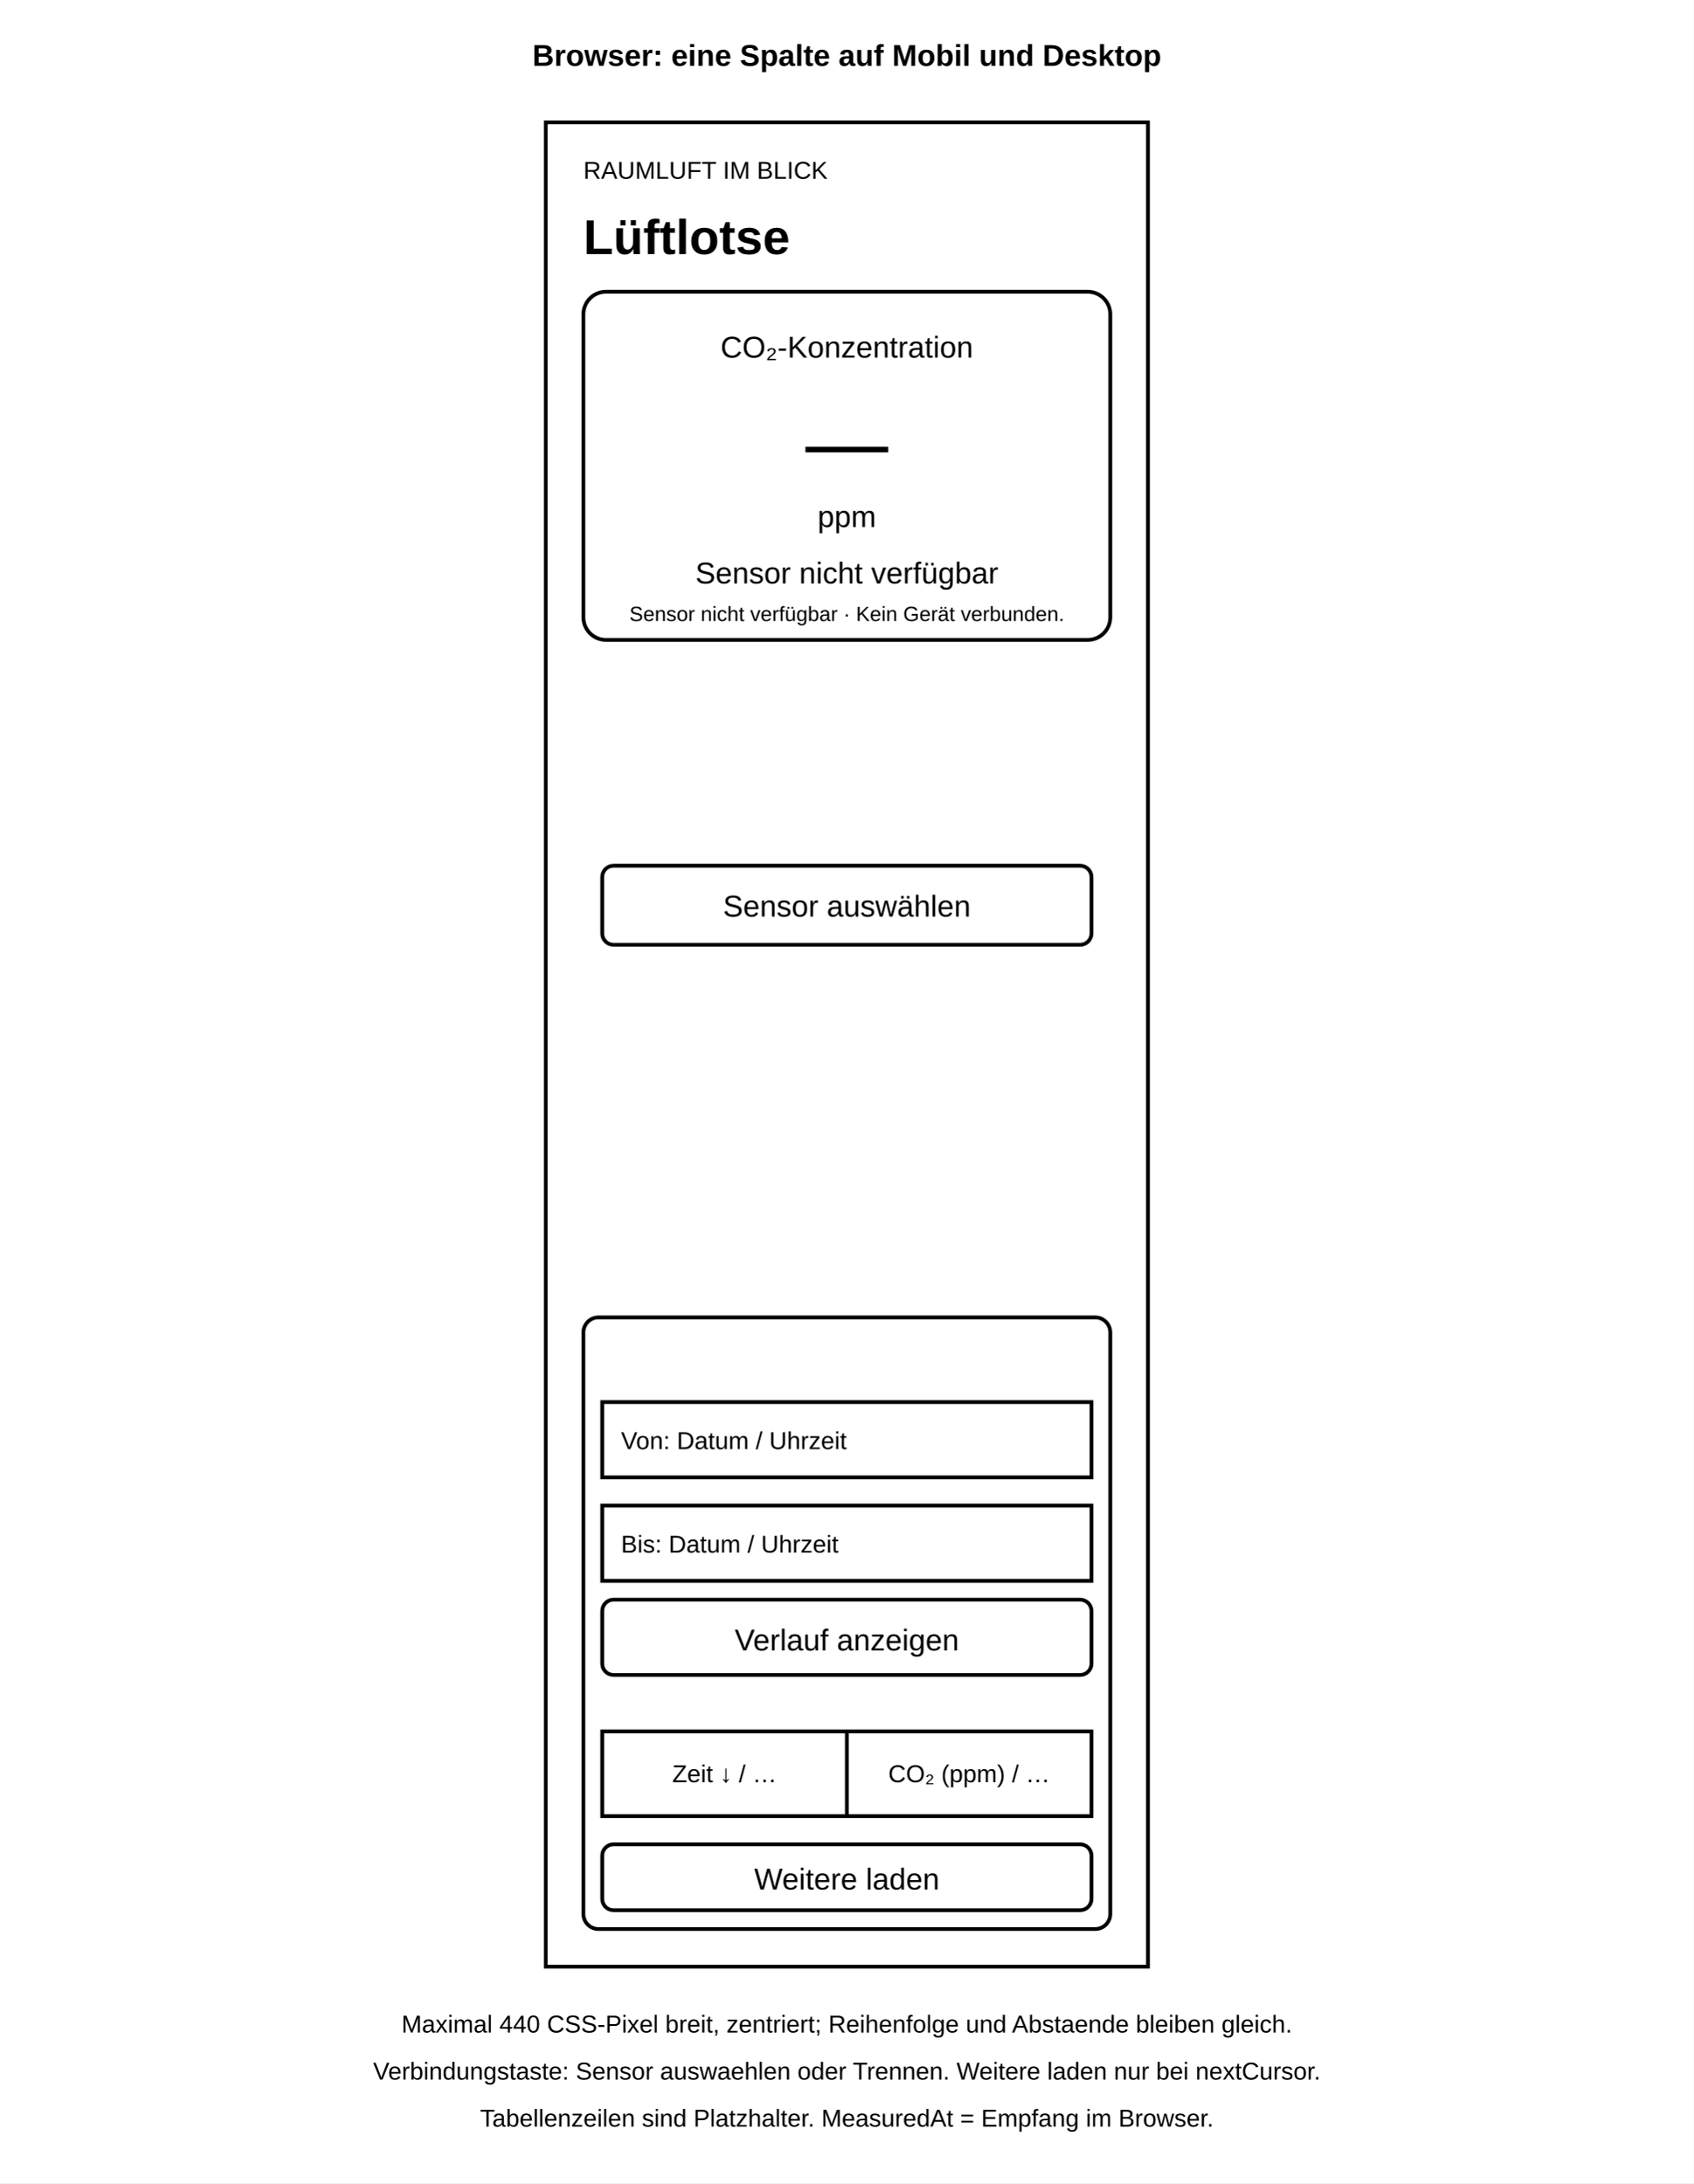
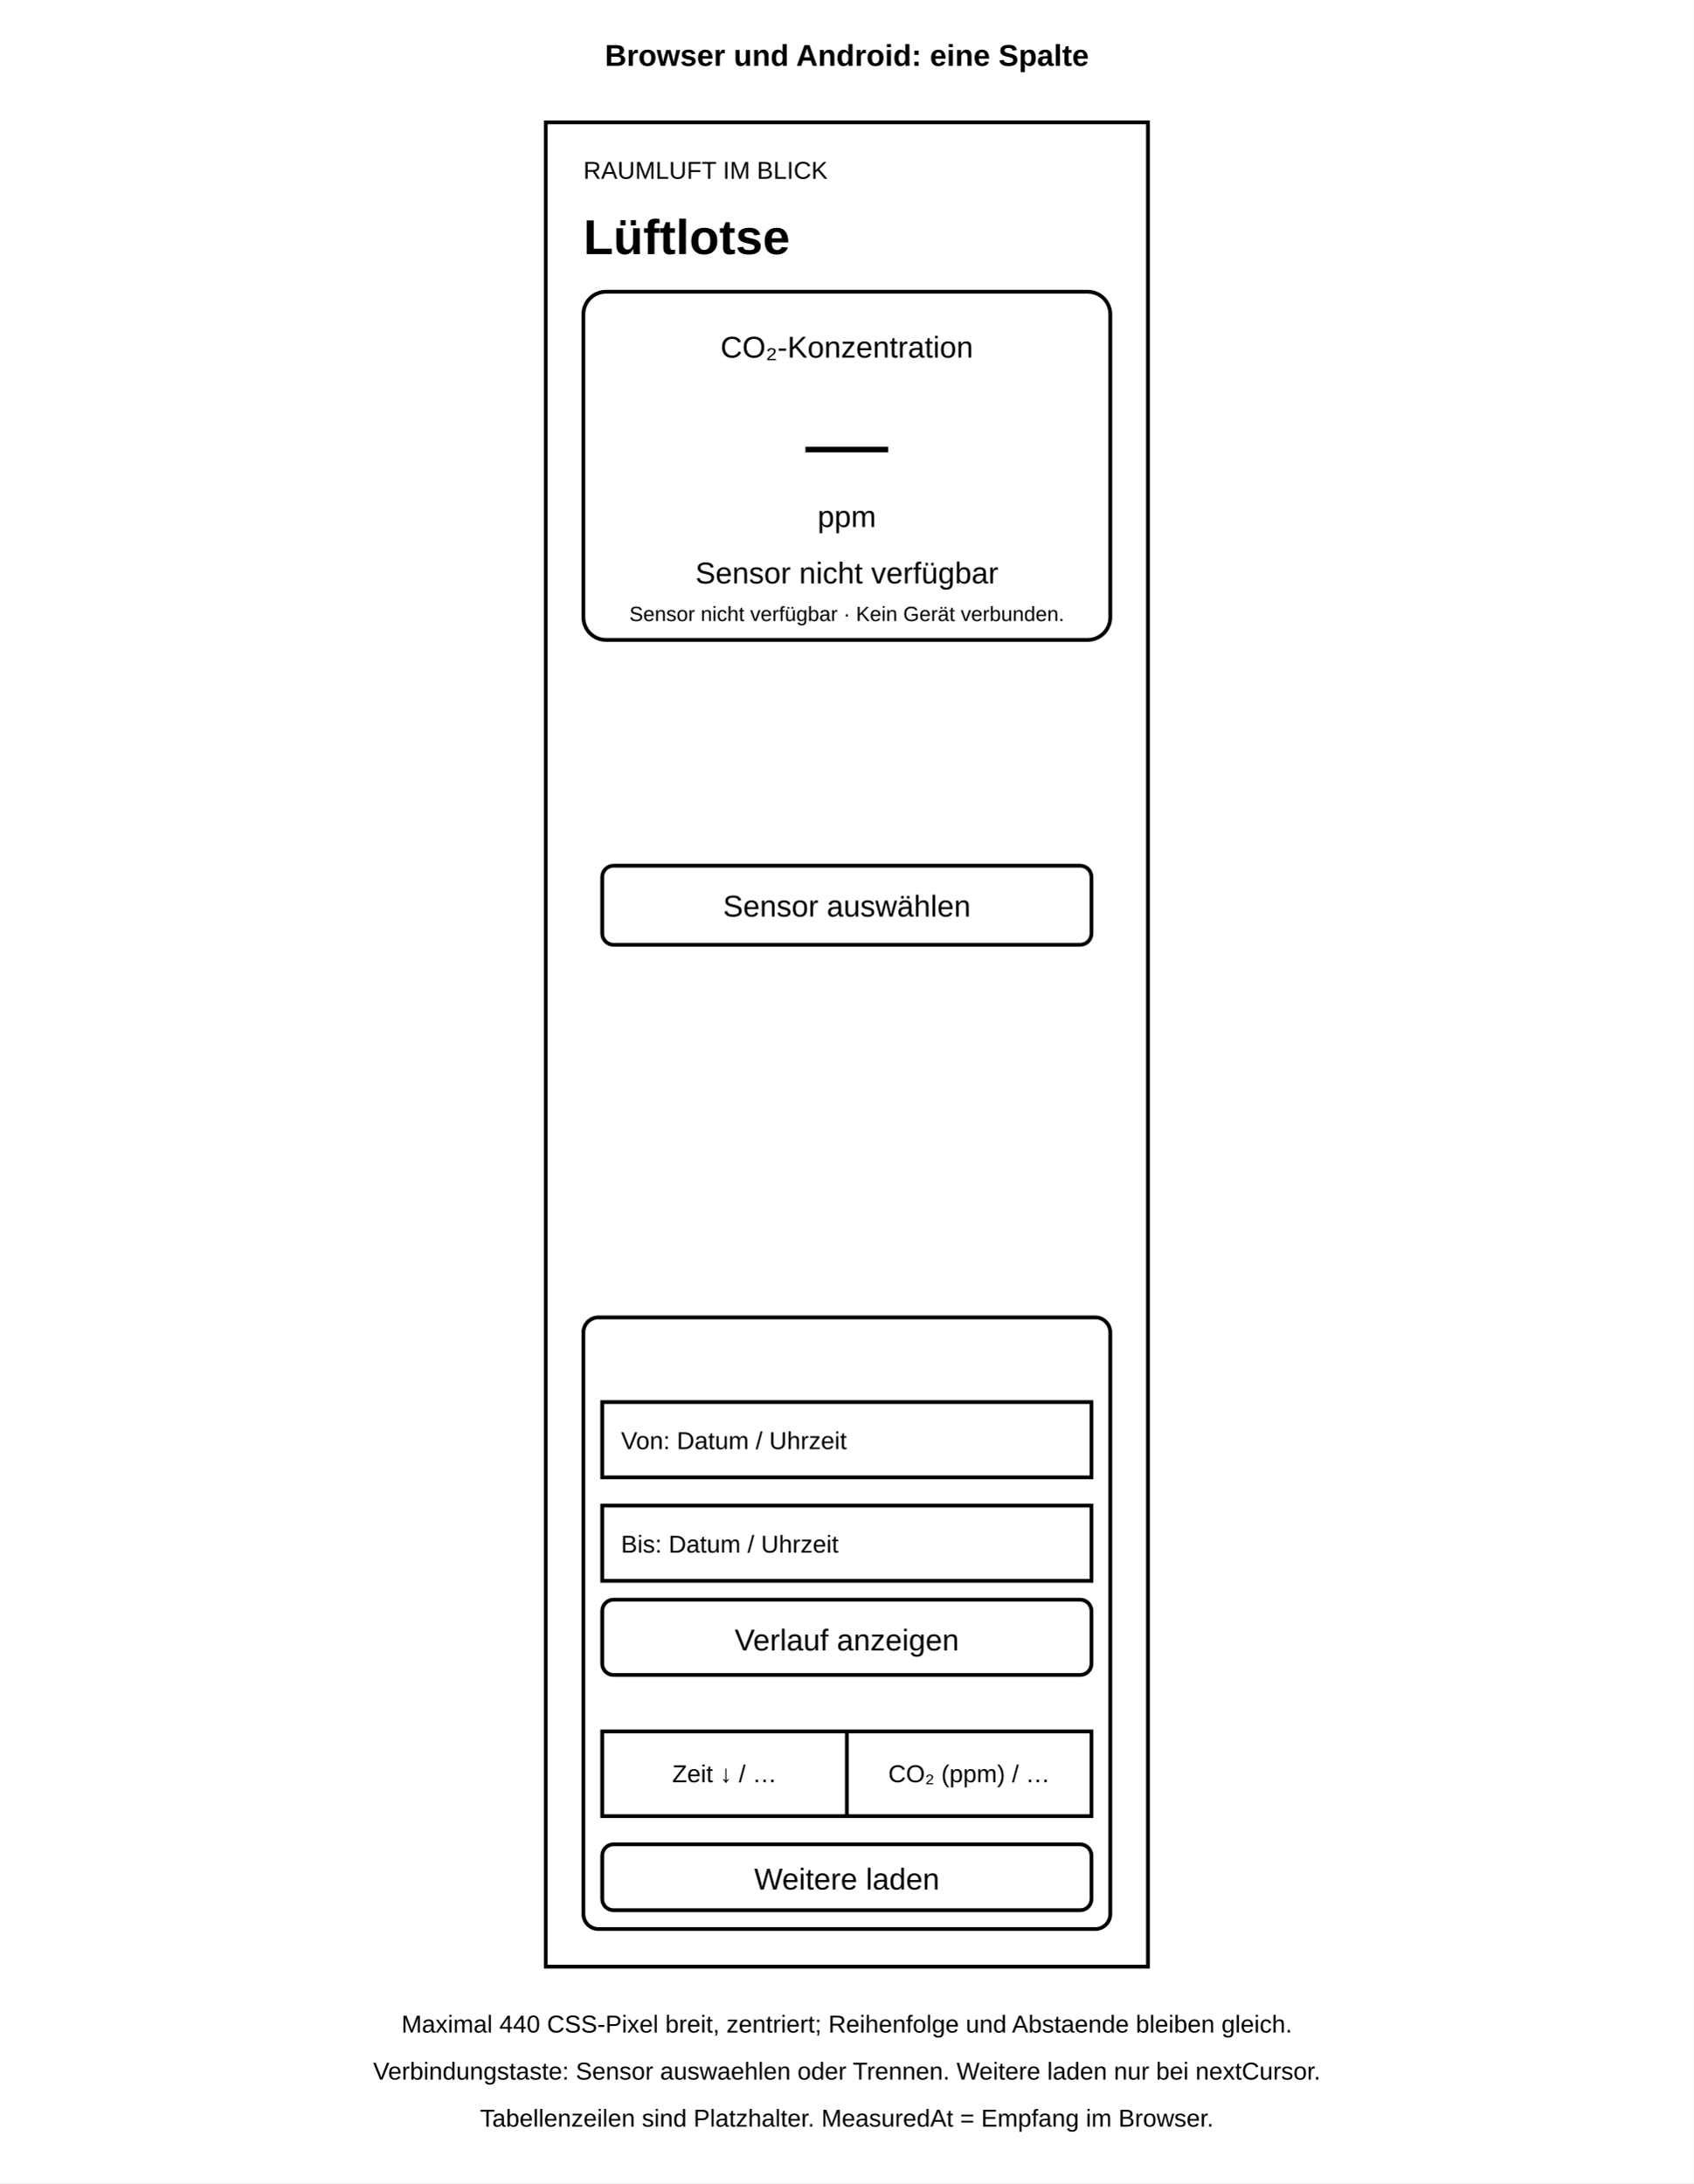
<svg xmlns="http://www.w3.org/2000/svg" width="900" height="1160" viewBox="0 0 900 1160" role="img" aria-labelledby="title description">
  <rect width="900" height="1160" fill="white" />
  <g fill="none" stroke="black" stroke-width="2">
    <rect x="290" y="65" width="320" height="980" />
    <rect x="310" y="155" width="280" height="185" rx="12" />
    <rect x="320" y="460" width="260" height="42" rx="6" />
    <rect x="310" y="700" width="280" height="325" rx="8" />
    <rect x="320" y="745" width="260" height="40" />
    <rect x="320" y="800" width="260" height="40" />
    <rect x="320" y="850" width="260" height="40" rx="6" />
    <rect x="320" y="920" width="260" height="45" />
    <path d="M450 920V965" />
    <rect x="320" y="980" width="260" height="35" rx="6" />
  </g>
  <g fill="black" font-family="Arial, sans-serif" font-size="16">
-     <text x="450" y="35" text-anchor="middle" font-weight="bold">Browser: eine Spalte auf Mobil und Desktop</text>
+     <text x="450" y="35" text-anchor="middle" font-weight="bold">Browser und Android: eine Spalte</text>
    <text x="310" y="95" font-size="13">RAUMLUFT IM BLICK</text>
    <text x="310" y="135" font-size="26" font-weight="bold">Lüftlotse</text>
    <text x="450" y="190" text-anchor="middle">CO₂-Konzentration</text>
    <text x="450" y="250" text-anchor="middle" font-size="44">—</text>
    <text x="450" y="280" text-anchor="middle">ppm</text>
    <text x="450" y="310" text-anchor="middle">Sensor nicht verfügbar</text>
    <text x="450" y="330" text-anchor="middle" font-size="11">Sensor nicht verfügbar · Kein Gerät verbunden.</text>
    <text x="450" y="487" text-anchor="middle">Sensor auswählen</text>
    <text x="330" y="770" font-size="13">Von: Datum / Uhrzeit</text>
    <text x="330" y="825" font-size="13">Bis: Datum / Uhrzeit</text>
    <text x="450" y="877" text-anchor="middle">Verlauf anzeigen</text>
    <text x="385" y="947" text-anchor="middle" font-size="13">Zeit ↓ / …</text>
    <text x="515" y="947" text-anchor="middle" font-size="13">CO₂ (ppm) / …</text>
    <text x="450" y="1004" text-anchor="middle">Weitere laden</text>
    <text x="450" y="1080" text-anchor="middle" font-size="13">Maximal 440 CSS-Pixel breit, zentriert; Reihenfolge und Abstaende bleiben gleich.</text>
    <text x="450" y="1105" text-anchor="middle" font-size="13">Verbindungstaste: Sensor auswaehlen oder Trennen. Weitere laden nur bei nextCursor.</text>
    <text x="450" y="1130" text-anchor="middle" font-size="13">Tabellenzeilen sind Platzhalter. MeasuredAt = Empfang im Browser.</text>
  </g>
</svg>
